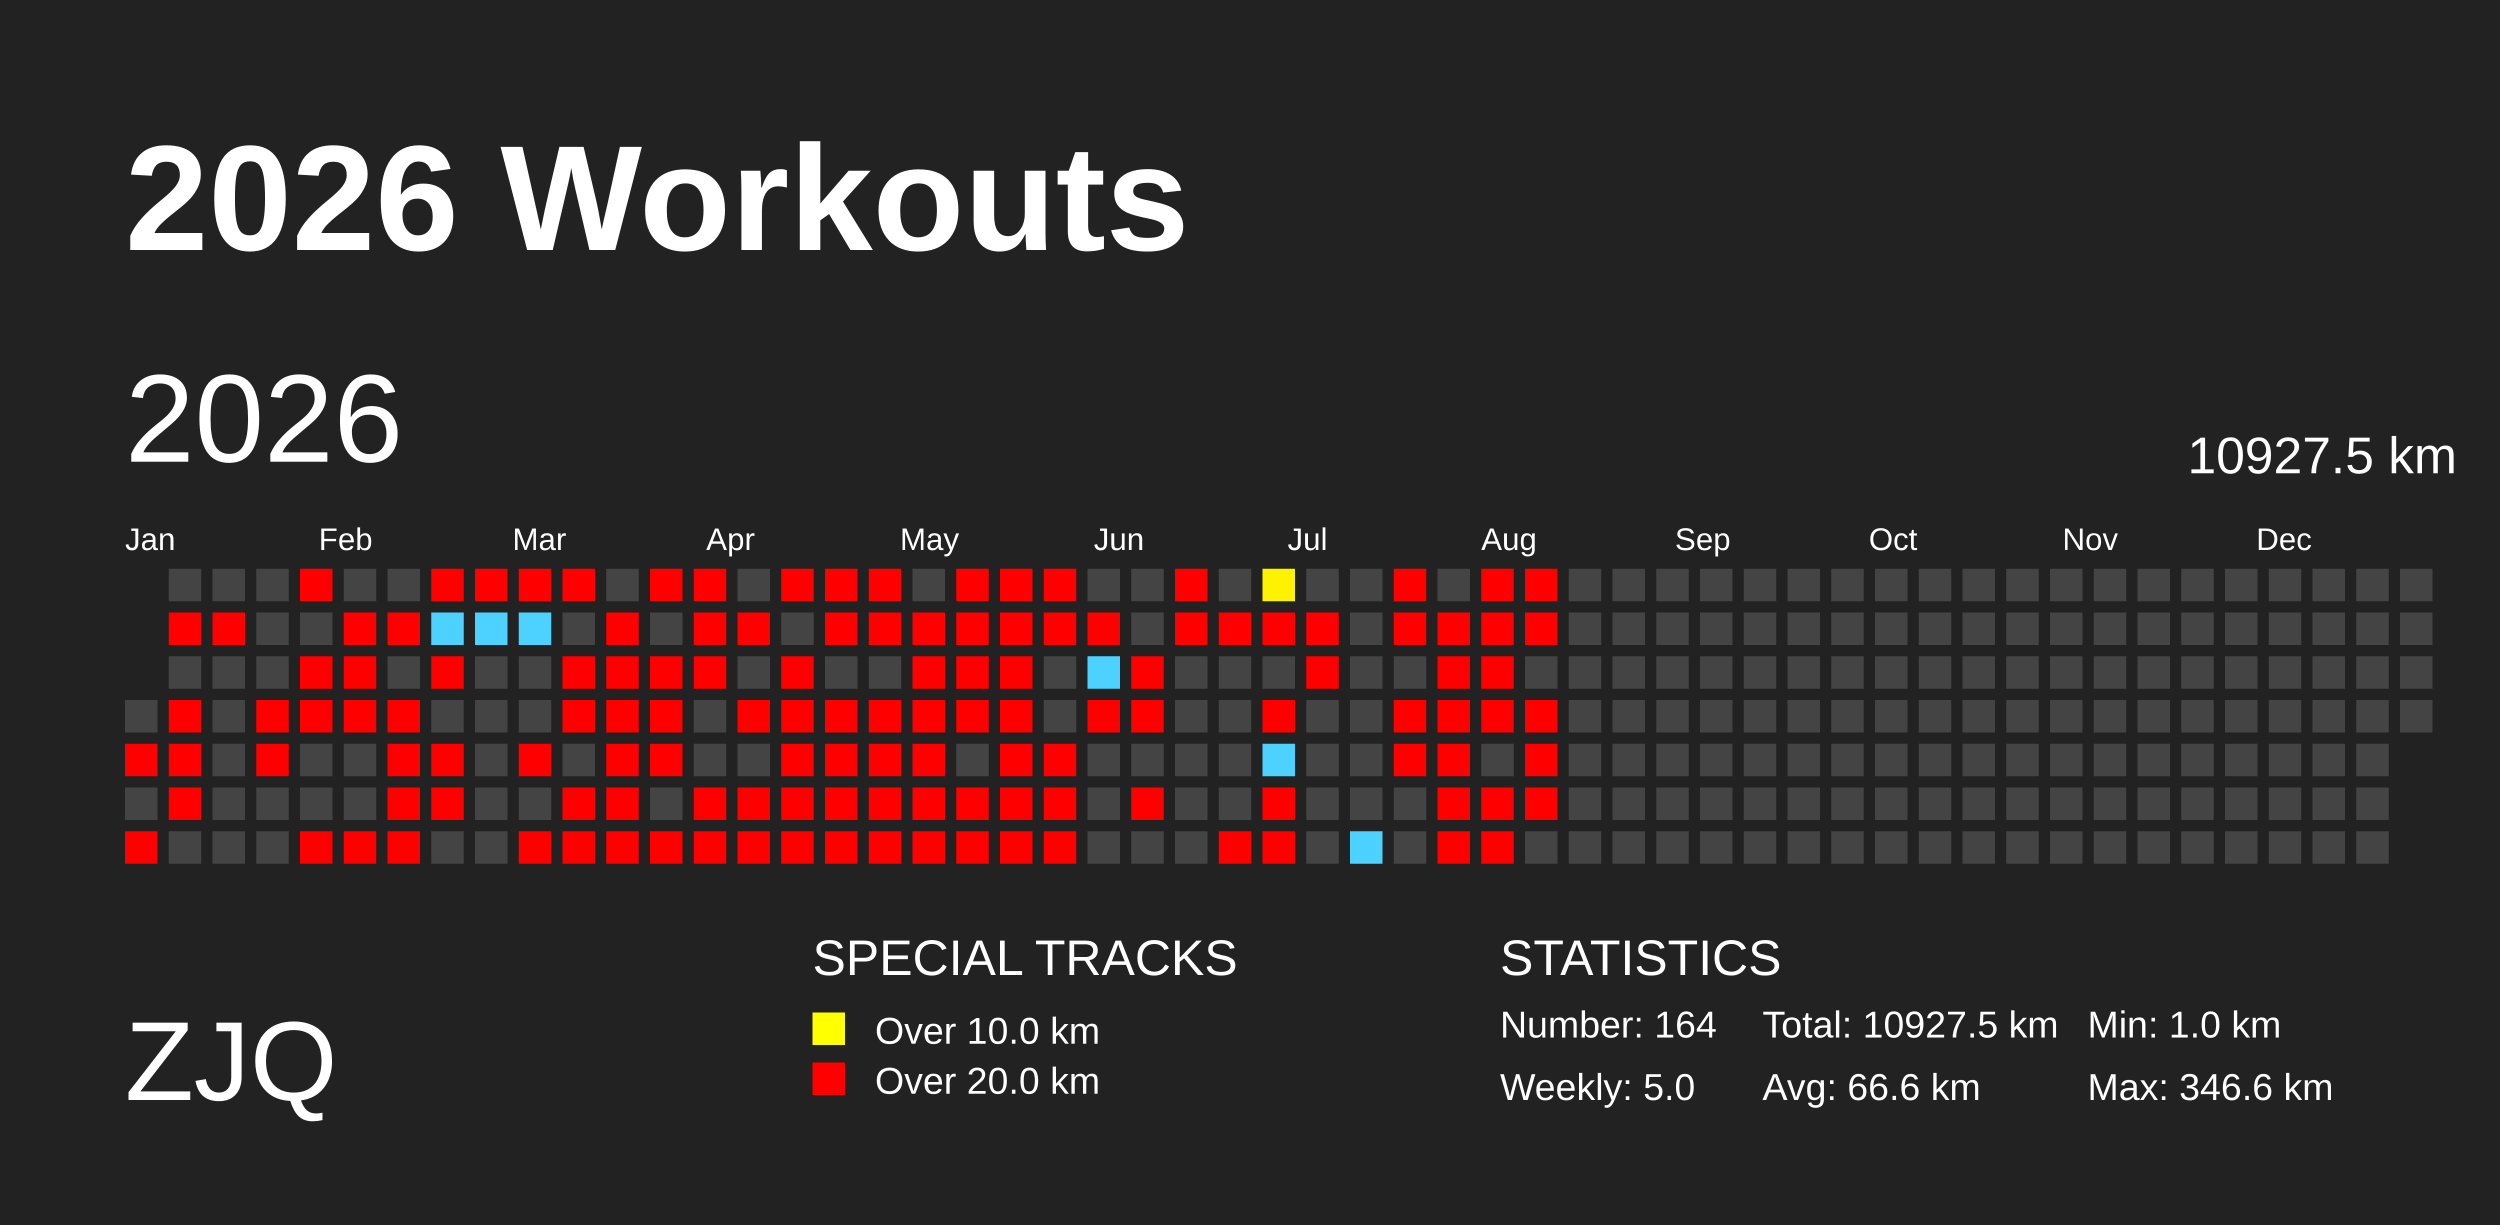
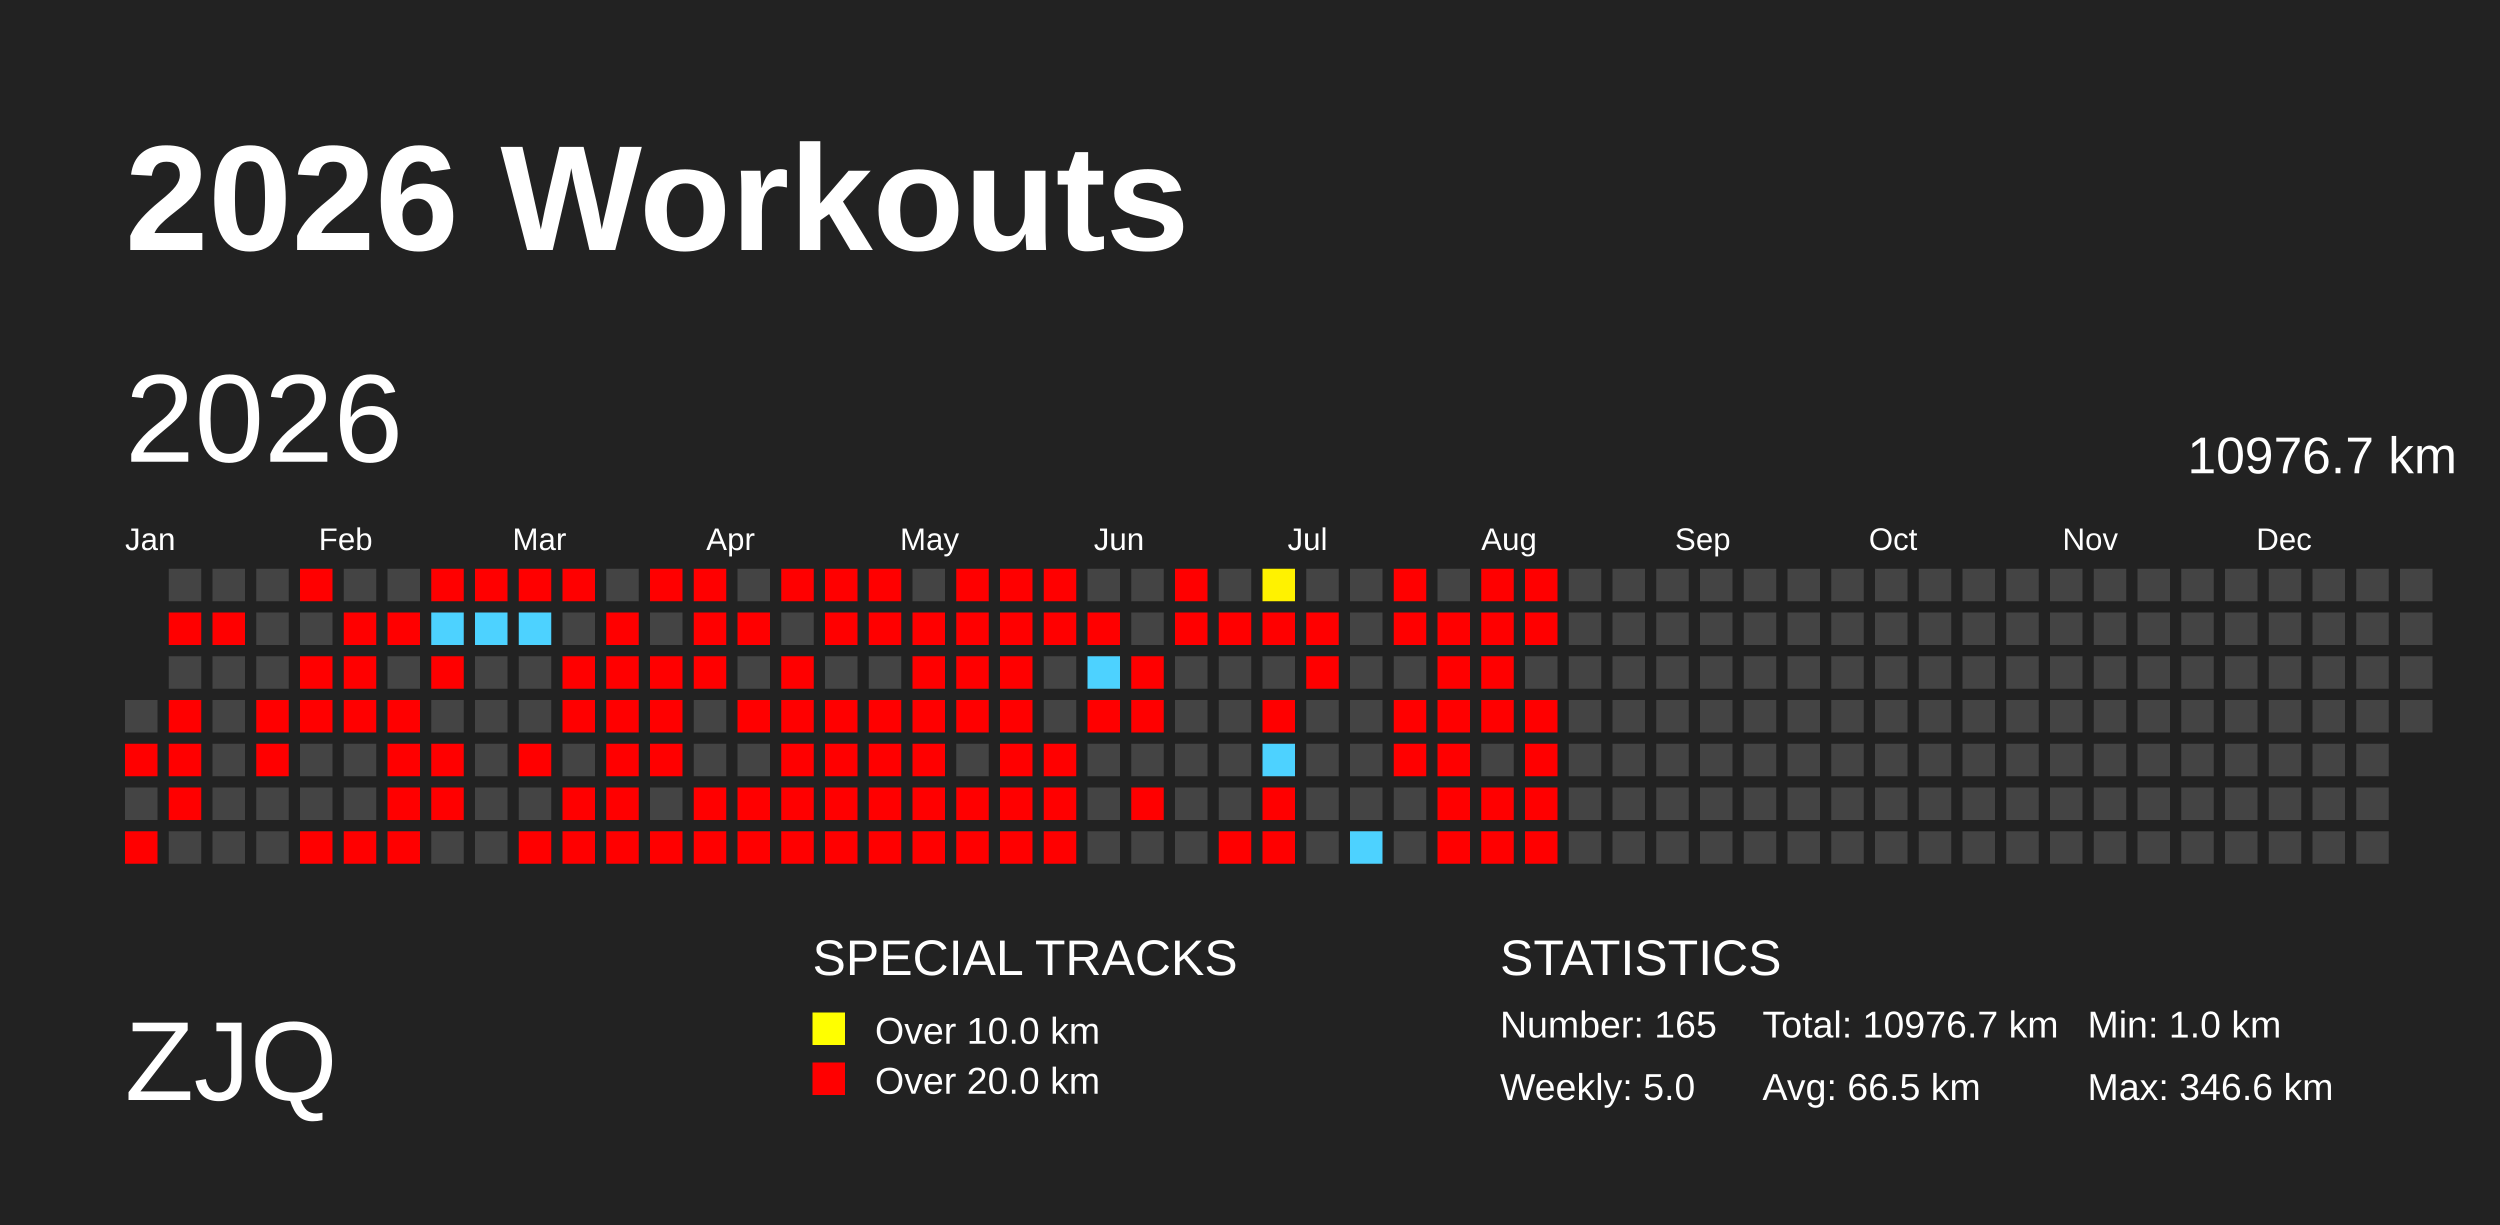
<svg xmlns="http://www.w3.org/2000/svg" baseProfile="full" height="98mm" version="1.1" viewBox="0,0,200,98" width="200mm">
  <defs>
    <pattern height="2" id="indoor-stripe" patternUnits="userSpaceOnUse" width="2">
      <line stroke="white" stroke-opacity="0.45" stroke-width="0.5" x1="0" x2="2" y1="2" y2="0" />
    </pattern>
  </defs>
  <rect fill="#222222" height="98" width="200" x="0" y="0" />
  <text fill="#FFFFFF" style="font-size:12px; font-family:Arial; font-weight:bold;" x="10" y="20">2026 Workouts</text>
  <text fill="#FFFFFF" style="font-size:9px; font-family:Arial" x="10" y="88">ZJQ</text>
  <text fill="#FFFFFF" style="font-size:4px; font-family:Arial" x="65" y="78">SPECIAL TRACKS</text>
  <rect fill="yellow" height="2.6" width="2.6" x="65" y="81" />
  <text fill="#FFFFFF" style="font-size:3px; font-family:Arial" x="70" y="83.5">Over 10.0 km</text>
  <rect fill="red" height="2.6" width="2.6" x="65" y="85" />
  <text fill="#FFFFFF" style="font-size:3px; font-family:Arial" x="70" y="87.5">Over 20.0 km</text>
  <text fill="#FFFFFF" style="font-size:4px; font-family:Arial" x="120" y="78">STATISTICS</text>
-   <text fill="#FFFFFF" style="font-size:3px; font-family:Arial" x="120" y="83">Number: 164</text>
+   <text fill="#FFFFFF" style="font-size:3px; font-family:Arial" x="120" y="83">Number: 165</text>
  <text fill="#FFFFFF" style="font-size:3px; font-family:Arial" x="120" y="88">Weekly: 5.0</text>
-   <text fill="#FFFFFF" style="font-size:3px; font-family:Arial" x="141" y="83">Total: 10927.5 km</text>
-   <text fill="#FFFFFF" style="font-size:3px; font-family:Arial" x="141" y="88">Avg: 66.6 km</text>
+   <text fill="#FFFFFF" style="font-size:3px; font-family:Arial" x="141" y="83">Total: 10976.7 km</text>
+   <text fill="#FFFFFF" style="font-size:3px; font-family:Arial" x="141" y="88">Avg: 66.5 km</text>
  <text fill="#FFFFFF" style="font-size:3px; font-family:Arial" x="167" y="83">Min: 1.0 km</text>
  <text fill="#FFFFFF" style="font-size:3px; font-family:Arial" x="167" y="88">Max: 346.6 km</text>
  <text dominant-baseline="hanging" fill="#FFFFFF" style="font-size:10.0px; font-family:Arial;" x="10" y="30">2026</text>
-   <text dominant-baseline="hanging" fill="#FFFFFF" style="font-size:4.125px; font-family:Arial;" x="175" y="35">10927.5 km</text>
+   <text dominant-baseline="hanging" fill="#FFFFFF" style="font-size:4.125px; font-family:Arial;" x="175" y="35">10976.7 km</text>
  <text fill="#FFFFFF" style="font-size:2.5px; font-family:Arial" x="10.0" y="44">Jan</text>
  <text fill="#FFFFFF" style="font-size:2.5px; font-family:Arial" x="25.5" y="44">Feb</text>
  <text fill="#FFFFFF" style="font-size:2.5px; font-family:Arial" x="41.0" y="44">Mar</text>
  <text fill="#FFFFFF" style="font-size:2.5px; font-family:Arial" x="56.5" y="44">Apr</text>
  <text fill="#FFFFFF" style="font-size:2.5px; font-family:Arial" x="72.0" y="44">May</text>
  <text fill="#FFFFFF" style="font-size:2.5px; font-family:Arial" x="87.5" y="44">Jun</text>
  <text fill="#FFFFFF" style="font-size:2.5px; font-family:Arial" x="103.0" y="44">Jul</text>
  <text fill="#FFFFFF" style="font-size:2.5px; font-family:Arial" x="118.5" y="44">Aug</text>
  <text fill="#FFFFFF" style="font-size:2.5px; font-family:Arial" x="134.0" y="44">Sep</text>
  <text fill="#FFFFFF" style="font-size:2.5px; font-family:Arial" x="149.5" y="44">Oct</text>
  <text fill="#FFFFFF" style="font-size:2.5px; font-family:Arial" x="165.0" y="44">Nov</text>
  <text fill="#FFFFFF" style="font-size:2.5px; font-family:Arial" x="180.5" y="44">Dec</text>
  <rect fill="#444444" height="2.6" width="2.6" x="10.0" y="56.0" />
  <rect fill="red" height="2.6" width="2.6" x="10.0" y="59.5" />
  <rect fill="#444444" height="2.6" width="2.6" x="10.0" y="63.0" />
  <rect fill="red" height="2.6" width="2.6" x="10.0" y="66.5" />
  <rect fill="#444444" height="2.6" width="2.6" x="13.5" y="45.5" />
  <rect fill="red" height="2.6" width="2.6" x="13.5" y="49.0" />
  <rect fill="#444444" height="2.6" width="2.6" x="13.5" y="52.5" />
  <rect fill="red" height="2.6" width="2.6" x="13.5" y="56.0" />
  <rect fill="red" height="2.6" width="2.6" x="13.5" y="59.5" />
  <rect fill="red" height="2.6" width="2.6" x="13.5" y="63.0" />
  <rect fill="#444444" height="2.6" width="2.6" x="13.5" y="66.5" />
  <rect fill="#444444" height="2.6" width="2.6" x="17.0" y="45.5" />
  <rect fill="red" height="2.6" width="2.6" x="17.0" y="49.0" />
  <rect fill="#444444" height="2.6" width="2.6" x="17.0" y="52.5" />
  <rect fill="#444444" height="2.6" width="2.6" x="17.0" y="56.0" />
  <rect fill="#444444" height="2.6" width="2.6" x="17.0" y="59.5" />
  <rect fill="#444444" height="2.6" width="2.6" x="17.0" y="63.0" />
  <rect fill="#444444" height="2.6" width="2.6" x="17.0" y="66.5" />
  <rect fill="#444444" height="2.6" width="2.6" x="20.5" y="45.5" />
  <rect fill="#444444" height="2.6" width="2.6" x="20.5" y="49.0" />
  <rect fill="#444444" height="2.6" width="2.6" x="20.5" y="52.5" />
  <rect fill="red" height="2.6" width="2.6" x="20.5" y="56.0" />
  <rect fill="red" height="2.6" width="2.6" x="20.5" y="59.5" />
  <rect fill="#444444" height="2.6" width="2.6" x="20.5" y="63.0" />
  <rect fill="#444444" height="2.6" width="2.6" x="20.5" y="66.5" />
  <rect fill="red" height="2.6" width="2.6" x="24.0" y="45.5" />
  <rect fill="#444444" height="2.6" width="2.6" x="24.0" y="49.0" />
  <rect fill="red" height="2.6" width="2.6" x="24.0" y="52.5" />
  <rect fill="red" height="2.6" width="2.6" x="24.0" y="56.0" />
  <rect fill="#444444" height="2.6" width="2.6" x="24.0" y="59.5" />
  <rect fill="#444444" height="2.6" width="2.6" x="24.0" y="63.0" />
  <rect fill="red" height="2.6" width="2.6" x="24.0" y="66.5" />
  <rect fill="#444444" height="2.6" width="2.6" x="27.5" y="45.5" />
  <rect fill="red" height="2.6" width="2.6" x="27.5" y="49.0" />
  <rect fill="red" height="2.6" width="2.6" x="27.5" y="52.5" />
  <rect fill="red" height="2.6" width="2.6" x="27.5" y="56.0" />
  <rect fill="#444444" height="2.6" width="2.6" x="27.5" y="59.5" />
  <rect fill="#444444" height="2.6" width="2.6" x="27.5" y="63.0" />
  <rect fill="red" height="2.6" width="2.6" x="27.5" y="66.5" />
  <rect fill="#444444" height="2.6" width="2.6" x="31.0" y="45.5" />
  <rect fill="red" height="2.6" width="2.6" x="31.0" y="49.0" />
  <rect fill="#444444" height="2.6" width="2.6" x="31.0" y="52.5" />
  <rect fill="red" height="2.6" width="2.6" x="31.0" y="56.0" />
  <rect fill="red" height="2.6" width="2.6" x="31.0" y="59.5" />
  <rect fill="red" height="2.6" width="2.6" x="31.0" y="63.0" />
  <rect fill="red" height="2.6" width="2.6" x="31.0" y="66.5" />
  <rect fill="red" height="2.6" width="2.6" x="34.5" y="45.5" />
  <rect fill="#4dd2ff" height="2.6" width="2.6" x="34.5" y="49.0" />
  <rect fill="red" height="2.6" width="2.6" x="34.5" y="52.5" />
  <rect fill="#444444" height="2.6" width="2.6" x="34.5" y="56.0" />
  <rect fill="red" height="2.6" width="2.6" x="34.5" y="59.5" />
  <rect fill="red" height="2.6" width="2.6" x="34.5" y="63.0" />
  <rect fill="#444444" height="2.6" width="2.6" x="34.5" y="66.5" />
  <rect fill="red" height="2.6" width="2.6" x="38.0" y="45.5" />
  <rect fill="#4dd2ff" height="2.6" width="2.6" x="38.0" y="49.0" />
  <rect fill="#444444" height="2.6" width="2.6" x="38.0" y="52.5" />
  <rect fill="#444444" height="2.6" width="2.6" x="38.0" y="56.0" />
  <rect fill="#444444" height="2.6" width="2.6" x="38.0" y="59.5" />
  <rect fill="#444444" height="2.6" width="2.6" x="38.0" y="63.0" />
  <rect fill="#444444" height="2.6" width="2.6" x="38.0" y="66.5" />
  <rect fill="red" height="2.6" width="2.6" x="41.5" y="45.5" />
  <rect fill="#4dd2ff" height="2.6" width="2.6" x="41.5" y="49.0" />
  <rect fill="#444444" height="2.6" width="2.6" x="41.5" y="52.5" />
  <rect fill="#444444" height="2.6" width="2.6" x="41.5" y="56.0" />
  <rect fill="red" height="2.6" width="2.6" x="41.5" y="59.5" />
  <rect fill="#444444" height="2.6" width="2.6" x="41.5" y="63.0" />
  <rect fill="red" height="2.6" width="2.6" x="41.5" y="66.5" />
  <rect fill="red" height="2.6" width="2.6" x="45.0" y="45.5" />
  <rect fill="#444444" height="2.6" width="2.6" x="45.0" y="49.0" />
  <rect fill="red" height="2.6" width="2.6" x="45.0" y="52.5" />
  <rect fill="red" height="2.6" width="2.6" x="45.0" y="56.0" />
  <rect fill="#444444" height="2.6" width="2.6" x="45.0" y="59.5" />
  <rect fill="red" height="2.6" width="2.6" x="45.0" y="63.0" />
  <rect fill="red" height="2.6" width="2.6" x="45.0" y="66.5" />
  <rect fill="#444444" height="2.6" width="2.6" x="48.5" y="45.5" />
  <rect fill="red" height="2.6" width="2.6" x="48.5" y="49.0" />
  <rect fill="red" height="2.6" width="2.6" x="48.5" y="52.5" />
  <rect fill="red" height="2.6" width="2.6" x="48.5" y="56.0" />
  <rect fill="red" height="2.6" width="2.6" x="48.5" y="59.5" />
  <rect fill="red" height="2.6" width="2.6" x="48.5" y="63.0" />
  <rect fill="red" height="2.6" width="2.6" x="48.5" y="66.5" />
  <rect fill="red" height="2.6" width="2.6" x="52.0" y="45.5" />
  <rect fill="#444444" height="2.6" width="2.6" x="52.0" y="49.0" />
  <rect fill="red" height="2.6" width="2.6" x="52.0" y="52.5" />
  <rect fill="red" height="2.6" width="2.6" x="52.0" y="56.0" />
  <rect fill="red" height="2.6" width="2.6" x="52.0" y="59.5" />
  <rect fill="#444444" height="2.6" width="2.6" x="52.0" y="63.0" />
  <rect fill="red" height="2.6" width="2.6" x="52.0" y="66.5" />
  <rect fill="red" height="2.6" width="2.6" x="55.5" y="45.5" />
  <rect fill="red" height="2.6" width="2.6" x="55.5" y="49.0" />
  <rect fill="red" height="2.6" width="2.6" x="55.5" y="52.5" />
  <rect fill="#444444" height="2.6" width="2.6" x="55.5" y="56.0" />
  <rect fill="#444444" height="2.6" width="2.6" x="55.5" y="59.5" />
  <rect fill="red" height="2.6" width="2.6" x="55.5" y="63.0" />
  <rect fill="red" height="2.6" width="2.6" x="55.5" y="66.5" />
  <rect fill="#444444" height="2.6" width="2.6" x="59.0" y="45.5" />
  <rect fill="red" height="2.6" width="2.6" x="59.0" y="49.0" />
  <rect fill="#444444" height="2.6" width="2.6" x="59.0" y="52.5" />
  <rect fill="red" height="2.6" width="2.6" x="59.0" y="56.0" />
  <rect fill="#444444" height="2.6" width="2.6" x="59.0" y="59.5" />
  <rect fill="red" height="2.6" width="2.6" x="59.0" y="63.0" />
  <rect fill="red" height="2.6" width="2.6" x="59.0" y="66.5" />
  <rect fill="red" height="2.6" width="2.6" x="62.5" y="45.5" />
  <rect fill="#444444" height="2.6" width="2.6" x="62.5" y="49.0" />
  <rect fill="red" height="2.6" width="2.6" x="62.5" y="52.5" />
  <rect fill="red" height="2.6" width="2.6" x="62.5" y="56.0" />
  <rect fill="red" height="2.6" width="2.6" x="62.5" y="59.5" />
  <rect fill="red" height="2.6" width="2.6" x="62.5" y="63.0" />
  <rect fill="red" height="2.6" width="2.6" x="62.5" y="66.5" />
  <rect fill="red" height="2.6" width="2.6" x="66.0" y="45.5" />
  <rect fill="red" height="2.6" width="2.6" x="66.0" y="49.0" />
  <rect fill="#444444" height="2.6" width="2.6" x="66.0" y="52.5" />
  <rect fill="red" height="2.6" width="2.6" x="66.0" y="56.0" />
  <rect fill="red" height="2.6" width="2.6" x="66.0" y="59.5" />
  <rect fill="red" height="2.6" width="2.6" x="66.0" y="63.0" />
  <rect fill="red" height="2.6" width="2.6" x="66.0" y="66.5" />
  <rect fill="red" height="2.6" width="2.6" x="69.5" y="45.5" />
  <rect fill="red" height="2.6" width="2.6" x="69.5" y="49.0" />
  <rect fill="#444444" height="2.6" width="2.6" x="69.5" y="52.5" />
  <rect fill="red" height="2.6" width="2.6" x="69.5" y="56.0" />
  <rect fill="red" height="2.6" width="2.6" x="69.5" y="59.5" />
  <rect fill="red" height="2.6" width="2.6" x="69.5" y="63.0" />
  <rect fill="red" height="2.6" width="2.6" x="69.5" y="66.5" />
  <rect fill="#444444" height="2.6" width="2.6" x="73.0" y="45.5" />
  <rect fill="red" height="2.6" width="2.6" x="73.0" y="49.0" />
  <rect fill="red" height="2.6" width="2.6" x="73.0" y="52.5" />
  <rect fill="red" height="2.6" width="2.6" x="73.0" y="56.0" />
  <rect fill="red" height="2.6" width="2.6" x="73.0" y="59.5" />
  <rect fill="red" height="2.6" width="2.6" x="73.0" y="63.0" />
  <rect fill="red" height="2.6" width="2.6" x="73.0" y="66.5" />
  <rect fill="red" height="2.6" width="2.6" x="76.5" y="45.5" />
  <rect fill="red" height="2.6" width="2.6" x="76.5" y="49.0" />
  <rect fill="red" height="2.6" width="2.6" x="76.5" y="52.5" />
  <rect fill="red" height="2.6" width="2.6" x="76.5" y="56.0" />
  <rect fill="#444444" height="2.6" width="2.6" x="76.5" y="59.5" />
  <rect fill="red" height="2.6" width="2.6" x="76.5" y="63.0" />
  <rect fill="red" height="2.6" width="2.6" x="76.5" y="66.5" />
  <rect fill="red" height="2.6" width="2.6" x="80.0" y="45.5" />
  <rect fill="red" height="2.6" width="2.6" x="80.0" y="49.0" />
  <rect fill="red" height="2.6" width="2.6" x="80.0" y="52.5" />
  <rect fill="red" height="2.6" width="2.6" x="80.0" y="56.0" />
  <rect fill="red" height="2.6" width="2.6" x="80.0" y="59.5" />
  <rect fill="red" height="2.6" width="2.6" x="80.0" y="63.0" />
  <rect fill="red" height="2.6" width="2.6" x="80.0" y="66.5" />
  <rect fill="red" height="2.6" width="2.6" x="83.5" y="45.5" />
  <rect fill="red" height="2.6" width="2.6" x="83.5" y="49.0" />
  <rect fill="#444444" height="2.6" width="2.6" x="83.5" y="52.5" />
  <rect fill="#444444" height="2.6" width="2.6" x="83.5" y="56.0" />
  <rect fill="red" height="2.6" width="2.6" x="83.5" y="59.5" />
  <rect fill="red" height="2.6" width="2.6" x="83.5" y="63.0" />
  <rect fill="red" height="2.6" width="2.6" x="83.5" y="66.5" />
  <rect fill="#444444" height="2.6" width="2.6" x="87.0" y="45.5" />
  <rect fill="red" height="2.6" width="2.6" x="87.0" y="49.0" />
  <rect fill="#4dd2ff" height="2.6" width="2.6" x="87.0" y="52.5" />
  <rect fill="red" height="2.6" width="2.6" x="87.0" y="56.0" />
  <rect fill="#444444" height="2.6" width="2.6" x="87.0" y="59.5" />
  <rect fill="#444444" height="2.6" width="2.6" x="87.0" y="63.0" />
  <rect fill="#444444" height="2.6" width="2.6" x="87.0" y="66.5" />
  <rect fill="#444444" height="2.6" width="2.6" x="90.5" y="45.5" />
  <rect fill="#444444" height="2.6" width="2.6" x="90.5" y="49.0" />
  <rect fill="red" height="2.6" width="2.6" x="90.5" y="52.5" />
  <rect fill="red" height="2.6" width="2.6" x="90.5" y="56.0" />
  <rect fill="#444444" height="2.6" width="2.6" x="90.5" y="59.5" />
  <rect fill="red" height="2.6" width="2.6" x="90.5" y="63.0" />
  <rect fill="#444444" height="2.6" width="2.6" x="90.5" y="66.5" />
  <rect fill="red" height="2.6" width="2.6" x="94.0" y="45.5" />
  <rect fill="red" height="2.6" width="2.6" x="94.0" y="49.0" />
  <rect fill="#444444" height="2.6" width="2.6" x="94.0" y="52.5" />
  <rect fill="#444444" height="2.6" width="2.6" x="94.0" y="56.0" />
  <rect fill="#444444" height="2.6" width="2.6" x="94.0" y="59.5" />
  <rect fill="#444444" height="2.6" width="2.6" x="94.0" y="63.0" />
  <rect fill="#444444" height="2.6" width="2.6" x="94.0" y="66.5" />
  <rect fill="#444444" height="2.6" width="2.6" x="97.5" y="45.5" />
  <rect fill="red" height="2.6" width="2.6" x="97.5" y="49.0" />
  <rect fill="#444444" height="2.6" width="2.6" x="97.5" y="52.5" />
  <rect fill="#444444" height="2.6" width="2.6" x="97.5" y="56.0" />
  <rect fill="#444444" height="2.6" width="2.6" x="97.5" y="59.5" />
  <rect fill="#444444" height="2.6" width="2.6" x="97.5" y="63.0" />
  <rect fill="red" height="2.6" width="2.6" x="97.5" y="66.5" />
  <rect fill="#fff200" height="2.6" width="2.6" x="101.0" y="45.5" />
  <rect fill="red" height="2.6" width="2.6" x="101.0" y="49.0" />
  <rect fill="#444444" height="2.6" width="2.6" x="101.0" y="52.5" />
  <rect fill="red" height="2.6" width="2.6" x="101.0" y="56.0" />
  <rect fill="#4dd2ff" height="2.6" width="2.6" x="101.0" y="59.5" />
  <rect fill="red" height="2.6" width="2.6" x="101.0" y="63.0" />
  <rect fill="red" height="2.6" width="2.6" x="101.0" y="66.5" />
  <rect fill="#444444" height="2.6" width="2.6" x="104.5" y="45.5" />
  <rect fill="red" height="2.6" width="2.6" x="104.5" y="49.0" />
  <rect fill="red" height="2.6" width="2.6" x="104.5" y="52.5" />
  <rect fill="#444444" height="2.6" width="2.6" x="104.5" y="56.0" />
  <rect fill="#444444" height="2.6" width="2.6" x="104.5" y="59.5" />
  <rect fill="#444444" height="2.6" width="2.6" x="104.5" y="63.0" />
  <rect fill="#444444" height="2.6" width="2.6" x="104.5" y="66.5" />
  <rect fill="#444444" height="2.6" width="2.6" x="108.0" y="45.5" />
  <rect fill="#444444" height="2.6" width="2.6" x="108.0" y="49.0" />
  <rect fill="#444444" height="2.6" width="2.6" x="108.0" y="52.5" />
  <rect fill="#444444" height="2.6" width="2.6" x="108.0" y="56.0" />
  <rect fill="#444444" height="2.6" width="2.6" x="108.0" y="59.5" />
  <rect fill="#444444" height="2.6" width="2.6" x="108.0" y="63.0" />
  <rect fill="#4dd2ff" height="2.6" width="2.6" x="108.0" y="66.5" />
  <rect fill="red" height="2.6" width="2.6" x="111.5" y="45.5" />
  <rect fill="red" height="2.6" width="2.6" x="111.5" y="49.0" />
  <rect fill="#444444" height="2.6" width="2.6" x="111.5" y="52.5" />
  <rect fill="red" height="2.6" width="2.6" x="111.5" y="56.0" />
  <rect fill="red" height="2.6" width="2.6" x="111.5" y="59.5" />
  <rect fill="#444444" height="2.6" width="2.6" x="111.5" y="63.0" />
  <rect fill="#444444" height="2.6" width="2.6" x="111.5" y="66.5" />
  <rect fill="#444444" height="2.6" width="2.6" x="115.0" y="45.5" />
  <rect fill="red" height="2.6" width="2.6" x="115.0" y="49.0" />
  <rect fill="red" height="2.6" width="2.6" x="115.0" y="52.5" />
  <rect fill="red" height="2.6" width="2.6" x="115.0" y="56.0" />
  <rect fill="red" height="2.6" width="2.6" x="115.0" y="59.5" />
  <rect fill="red" height="2.6" width="2.6" x="115.0" y="63.0" />
  <rect fill="red" height="2.6" width="2.6" x="115.0" y="66.5" />
  <rect fill="red" height="2.6" width="2.6" x="118.5" y="45.5" />
  <rect fill="red" height="2.6" width="2.6" x="118.5" y="49.0" />
  <rect fill="red" height="2.6" width="2.6" x="118.5" y="52.5" />
  <rect fill="red" height="2.6" width="2.6" x="118.5" y="56.0" />
  <rect fill="#444444" height="2.6" width="2.6" x="118.5" y="59.5" />
  <rect fill="red" height="2.6" width="2.6" x="118.5" y="63.0" />
  <rect fill="red" height="2.6" width="2.6" x="118.5" y="66.5" />
  <rect fill="red" height="2.6" width="2.6" x="122.0" y="45.5" />
  <rect fill="red" height="2.6" width="2.6" x="122.0" y="49.0" />
  <rect fill="#444444" height="2.6" width="2.6" x="122.0" y="52.5" />
  <rect fill="red" height="2.6" width="2.6" x="122.0" y="56.0" />
  <rect fill="red" height="2.6" width="2.6" x="122.0" y="59.5" />
  <rect fill="red" height="2.6" width="2.6" x="122.0" y="63.0" />
-   <rect fill="#444444" height="2.6" width="2.6" x="122.0" y="66.5" />
+   <rect fill="red" height="2.6" width="2.6" x="122.0" y="66.5" />
  <rect fill="#444444" height="2.6" width="2.6" x="125.5" y="45.5" />
  <rect fill="#444444" height="2.6" width="2.6" x="125.5" y="49.0" />
  <rect fill="#444444" height="2.6" width="2.6" x="125.5" y="52.5" />
  <rect fill="#444444" height="2.6" width="2.6" x="125.5" y="56.0" />
  <rect fill="#444444" height="2.6" width="2.6" x="125.5" y="59.5" />
  <rect fill="#444444" height="2.6" width="2.6" x="125.5" y="63.0" />
  <rect fill="#444444" height="2.6" width="2.6" x="125.5" y="66.5" />
  <rect fill="#444444" height="2.6" width="2.6" x="129.0" y="45.5" />
  <rect fill="#444444" height="2.6" width="2.6" x="129.0" y="49.0" />
  <rect fill="#444444" height="2.6" width="2.6" x="129.0" y="52.5" />
  <rect fill="#444444" height="2.6" width="2.6" x="129.0" y="56.0" />
  <rect fill="#444444" height="2.6" width="2.6" x="129.0" y="59.5" />
  <rect fill="#444444" height="2.6" width="2.6" x="129.0" y="63.0" />
  <rect fill="#444444" height="2.6" width="2.6" x="129.0" y="66.5" />
  <rect fill="#444444" height="2.6" width="2.6" x="132.5" y="45.5" />
  <rect fill="#444444" height="2.6" width="2.6" x="132.5" y="49.0" />
  <rect fill="#444444" height="2.6" width="2.6" x="132.5" y="52.5" />
  <rect fill="#444444" height="2.6" width="2.6" x="132.5" y="56.0" />
  <rect fill="#444444" height="2.6" width="2.6" x="132.5" y="59.5" />
  <rect fill="#444444" height="2.6" width="2.6" x="132.5" y="63.0" />
  <rect fill="#444444" height="2.6" width="2.6" x="132.5" y="66.5" />
  <rect fill="#444444" height="2.6" width="2.6" x="136.0" y="45.5" />
  <rect fill="#444444" height="2.6" width="2.6" x="136.0" y="49.0" />
  <rect fill="#444444" height="2.6" width="2.6" x="136.0" y="52.5" />
  <rect fill="#444444" height="2.6" width="2.6" x="136.0" y="56.0" />
  <rect fill="#444444" height="2.6" width="2.6" x="136.0" y="59.5" />
  <rect fill="#444444" height="2.6" width="2.6" x="136.0" y="63.0" />
  <rect fill="#444444" height="2.6" width="2.6" x="136.0" y="66.5" />
  <rect fill="#444444" height="2.6" width="2.6" x="139.5" y="45.5" />
  <rect fill="#444444" height="2.6" width="2.6" x="139.5" y="49.0" />
  <rect fill="#444444" height="2.6" width="2.6" x="139.5" y="52.5" />
  <rect fill="#444444" height="2.6" width="2.6" x="139.5" y="56.0" />
  <rect fill="#444444" height="2.6" width="2.6" x="139.5" y="59.5" />
  <rect fill="#444444" height="2.6" width="2.6" x="139.5" y="63.0" />
  <rect fill="#444444" height="2.6" width="2.6" x="139.5" y="66.5" />
  <rect fill="#444444" height="2.6" width="2.6" x="143.0" y="45.5" />
  <rect fill="#444444" height="2.6" width="2.6" x="143.0" y="49.0" />
  <rect fill="#444444" height="2.6" width="2.6" x="143.0" y="52.5" />
  <rect fill="#444444" height="2.6" width="2.6" x="143.0" y="56.0" />
  <rect fill="#444444" height="2.6" width="2.6" x="143.0" y="59.5" />
  <rect fill="#444444" height="2.6" width="2.6" x="143.0" y="63.0" />
  <rect fill="#444444" height="2.6" width="2.6" x="143.0" y="66.5" />
  <rect fill="#444444" height="2.6" width="2.6" x="146.5" y="45.5" />
  <rect fill="#444444" height="2.6" width="2.6" x="146.5" y="49.0" />
  <rect fill="#444444" height="2.6" width="2.6" x="146.5" y="52.5" />
  <rect fill="#444444" height="2.6" width="2.6" x="146.5" y="56.0" />
  <rect fill="#444444" height="2.6" width="2.6" x="146.5" y="59.5" />
  <rect fill="#444444" height="2.6" width="2.6" x="146.5" y="63.0" />
  <rect fill="#444444" height="2.6" width="2.6" x="146.5" y="66.5" />
  <rect fill="#444444" height="2.6" width="2.6" x="150.0" y="45.5" />
  <rect fill="#444444" height="2.6" width="2.6" x="150.0" y="49.0" />
  <rect fill="#444444" height="2.6" width="2.6" x="150.0" y="52.5" />
  <rect fill="#444444" height="2.6" width="2.6" x="150.0" y="56.0" />
  <rect fill="#444444" height="2.6" width="2.6" x="150.0" y="59.5" />
  <rect fill="#444444" height="2.6" width="2.6" x="150.0" y="63.0" />
  <rect fill="#444444" height="2.6" width="2.6" x="150.0" y="66.5" />
  <rect fill="#444444" height="2.6" width="2.6" x="153.5" y="45.5" />
  <rect fill="#444444" height="2.6" width="2.6" x="153.5" y="49.0" />
  <rect fill="#444444" height="2.6" width="2.6" x="153.5" y="52.5" />
  <rect fill="#444444" height="2.6" width="2.6" x="153.5" y="56.0" />
  <rect fill="#444444" height="2.6" width="2.6" x="153.5" y="59.5" />
  <rect fill="#444444" height="2.6" width="2.6" x="153.5" y="63.0" />
  <rect fill="#444444" height="2.6" width="2.6" x="153.5" y="66.5" />
  <rect fill="#444444" height="2.6" width="2.6" x="157.0" y="45.5" />
  <rect fill="#444444" height="2.6" width="2.6" x="157.0" y="49.0" />
  <rect fill="#444444" height="2.6" width="2.6" x="157.0" y="52.5" />
  <rect fill="#444444" height="2.6" width="2.6" x="157.0" y="56.0" />
  <rect fill="#444444" height="2.6" width="2.6" x="157.0" y="59.5" />
  <rect fill="#444444" height="2.6" width="2.6" x="157.0" y="63.0" />
  <rect fill="#444444" height="2.6" width="2.6" x="157.0" y="66.5" />
  <rect fill="#444444" height="2.6" width="2.6" x="160.5" y="45.5" />
  <rect fill="#444444" height="2.6" width="2.6" x="160.5" y="49.0" />
  <rect fill="#444444" height="2.6" width="2.6" x="160.5" y="52.5" />
  <rect fill="#444444" height="2.6" width="2.6" x="160.5" y="56.0" />
  <rect fill="#444444" height="2.6" width="2.6" x="160.5" y="59.5" />
  <rect fill="#444444" height="2.6" width="2.6" x="160.5" y="63.0" />
  <rect fill="#444444" height="2.6" width="2.6" x="160.5" y="66.5" />
  <rect fill="#444444" height="2.6" width="2.6" x="164.0" y="45.5" />
  <rect fill="#444444" height="2.6" width="2.6" x="164.0" y="49.0" />
  <rect fill="#444444" height="2.6" width="2.6" x="164.0" y="52.5" />
  <rect fill="#444444" height="2.6" width="2.6" x="164.0" y="56.0" />
  <rect fill="#444444" height="2.6" width="2.6" x="164.0" y="59.5" />
  <rect fill="#444444" height="2.6" width="2.6" x="164.0" y="63.0" />
  <rect fill="#444444" height="2.6" width="2.6" x="164.0" y="66.5" />
  <rect fill="#444444" height="2.6" width="2.6" x="167.5" y="45.5" />
  <rect fill="#444444" height="2.6" width="2.6" x="167.5" y="49.0" />
  <rect fill="#444444" height="2.6" width="2.6" x="167.5" y="52.5" />
  <rect fill="#444444" height="2.6" width="2.6" x="167.5" y="56.0" />
  <rect fill="#444444" height="2.6" width="2.6" x="167.5" y="59.5" />
  <rect fill="#444444" height="2.6" width="2.6" x="167.5" y="63.0" />
  <rect fill="#444444" height="2.6" width="2.6" x="167.5" y="66.5" />
  <rect fill="#444444" height="2.6" width="2.6" x="171.0" y="45.5" />
  <rect fill="#444444" height="2.6" width="2.6" x="171.0" y="49.0" />
  <rect fill="#444444" height="2.6" width="2.6" x="171.0" y="52.5" />
  <rect fill="#444444" height="2.6" width="2.6" x="171.0" y="56.0" />
  <rect fill="#444444" height="2.6" width="2.6" x="171.0" y="59.5" />
  <rect fill="#444444" height="2.6" width="2.6" x="171.0" y="63.0" />
  <rect fill="#444444" height="2.6" width="2.6" x="171.0" y="66.5" />
  <rect fill="#444444" height="2.6" width="2.6" x="174.5" y="45.5" />
  <rect fill="#444444" height="2.6" width="2.6" x="174.5" y="49.0" />
  <rect fill="#444444" height="2.6" width="2.6" x="174.5" y="52.5" />
  <rect fill="#444444" height="2.6" width="2.6" x="174.5" y="56.0" />
  <rect fill="#444444" height="2.6" width="2.6" x="174.5" y="59.5" />
  <rect fill="#444444" height="2.6" width="2.6" x="174.5" y="63.0" />
  <rect fill="#444444" height="2.6" width="2.6" x="174.5" y="66.5" />
  <rect fill="#444444" height="2.6" width="2.6" x="178.0" y="45.5" />
  <rect fill="#444444" height="2.6" width="2.6" x="178.0" y="49.0" />
  <rect fill="#444444" height="2.6" width="2.6" x="178.0" y="52.5" />
  <rect fill="#444444" height="2.6" width="2.6" x="178.0" y="56.0" />
  <rect fill="#444444" height="2.6" width="2.6" x="178.0" y="59.5" />
  <rect fill="#444444" height="2.6" width="2.6" x="178.0" y="63.0" />
  <rect fill="#444444" height="2.6" width="2.6" x="178.0" y="66.5" />
  <rect fill="#444444" height="2.6" width="2.6" x="181.5" y="45.5" />
  <rect fill="#444444" height="2.6" width="2.6" x="181.5" y="49.0" />
  <rect fill="#444444" height="2.6" width="2.6" x="181.5" y="52.5" />
  <rect fill="#444444" height="2.6" width="2.6" x="181.5" y="56.0" />
  <rect fill="#444444" height="2.6" width="2.6" x="181.5" y="59.5" />
  <rect fill="#444444" height="2.6" width="2.6" x="181.5" y="63.0" />
  <rect fill="#444444" height="2.6" width="2.6" x="181.5" y="66.5" />
  <rect fill="#444444" height="2.6" width="2.6" x="185.0" y="45.5" />
  <rect fill="#444444" height="2.6" width="2.6" x="185.0" y="49.0" />
  <rect fill="#444444" height="2.6" width="2.6" x="185.0" y="52.5" />
  <rect fill="#444444" height="2.6" width="2.6" x="185.0" y="56.0" />
  <rect fill="#444444" height="2.6" width="2.6" x="185.0" y="59.5" />
  <rect fill="#444444" height="2.6" width="2.6" x="185.0" y="63.0" />
  <rect fill="#444444" height="2.6" width="2.6" x="185.0" y="66.5" />
  <rect fill="#444444" height="2.6" width="2.6" x="188.5" y="45.5" />
  <rect fill="#444444" height="2.6" width="2.6" x="188.5" y="49.0" />
  <rect fill="#444444" height="2.6" width="2.6" x="188.5" y="52.5" />
  <rect fill="#444444" height="2.6" width="2.6" x="188.5" y="56.0" />
  <rect fill="#444444" height="2.6" width="2.6" x="188.5" y="59.5" />
  <rect fill="#444444" height="2.6" width="2.6" x="188.5" y="63.0" />
  <rect fill="#444444" height="2.6" width="2.6" x="188.5" y="66.5" />
  <rect fill="#444444" height="2.6" width="2.6" x="192.0" y="45.5" />
  <rect fill="#444444" height="2.6" width="2.6" x="192.0" y="49.0" />
  <rect fill="#444444" height="2.6" width="2.6" x="192.0" y="52.5" />
  <rect fill="#444444" height="2.6" width="2.6" x="192.0" y="56.0" />
</svg>
